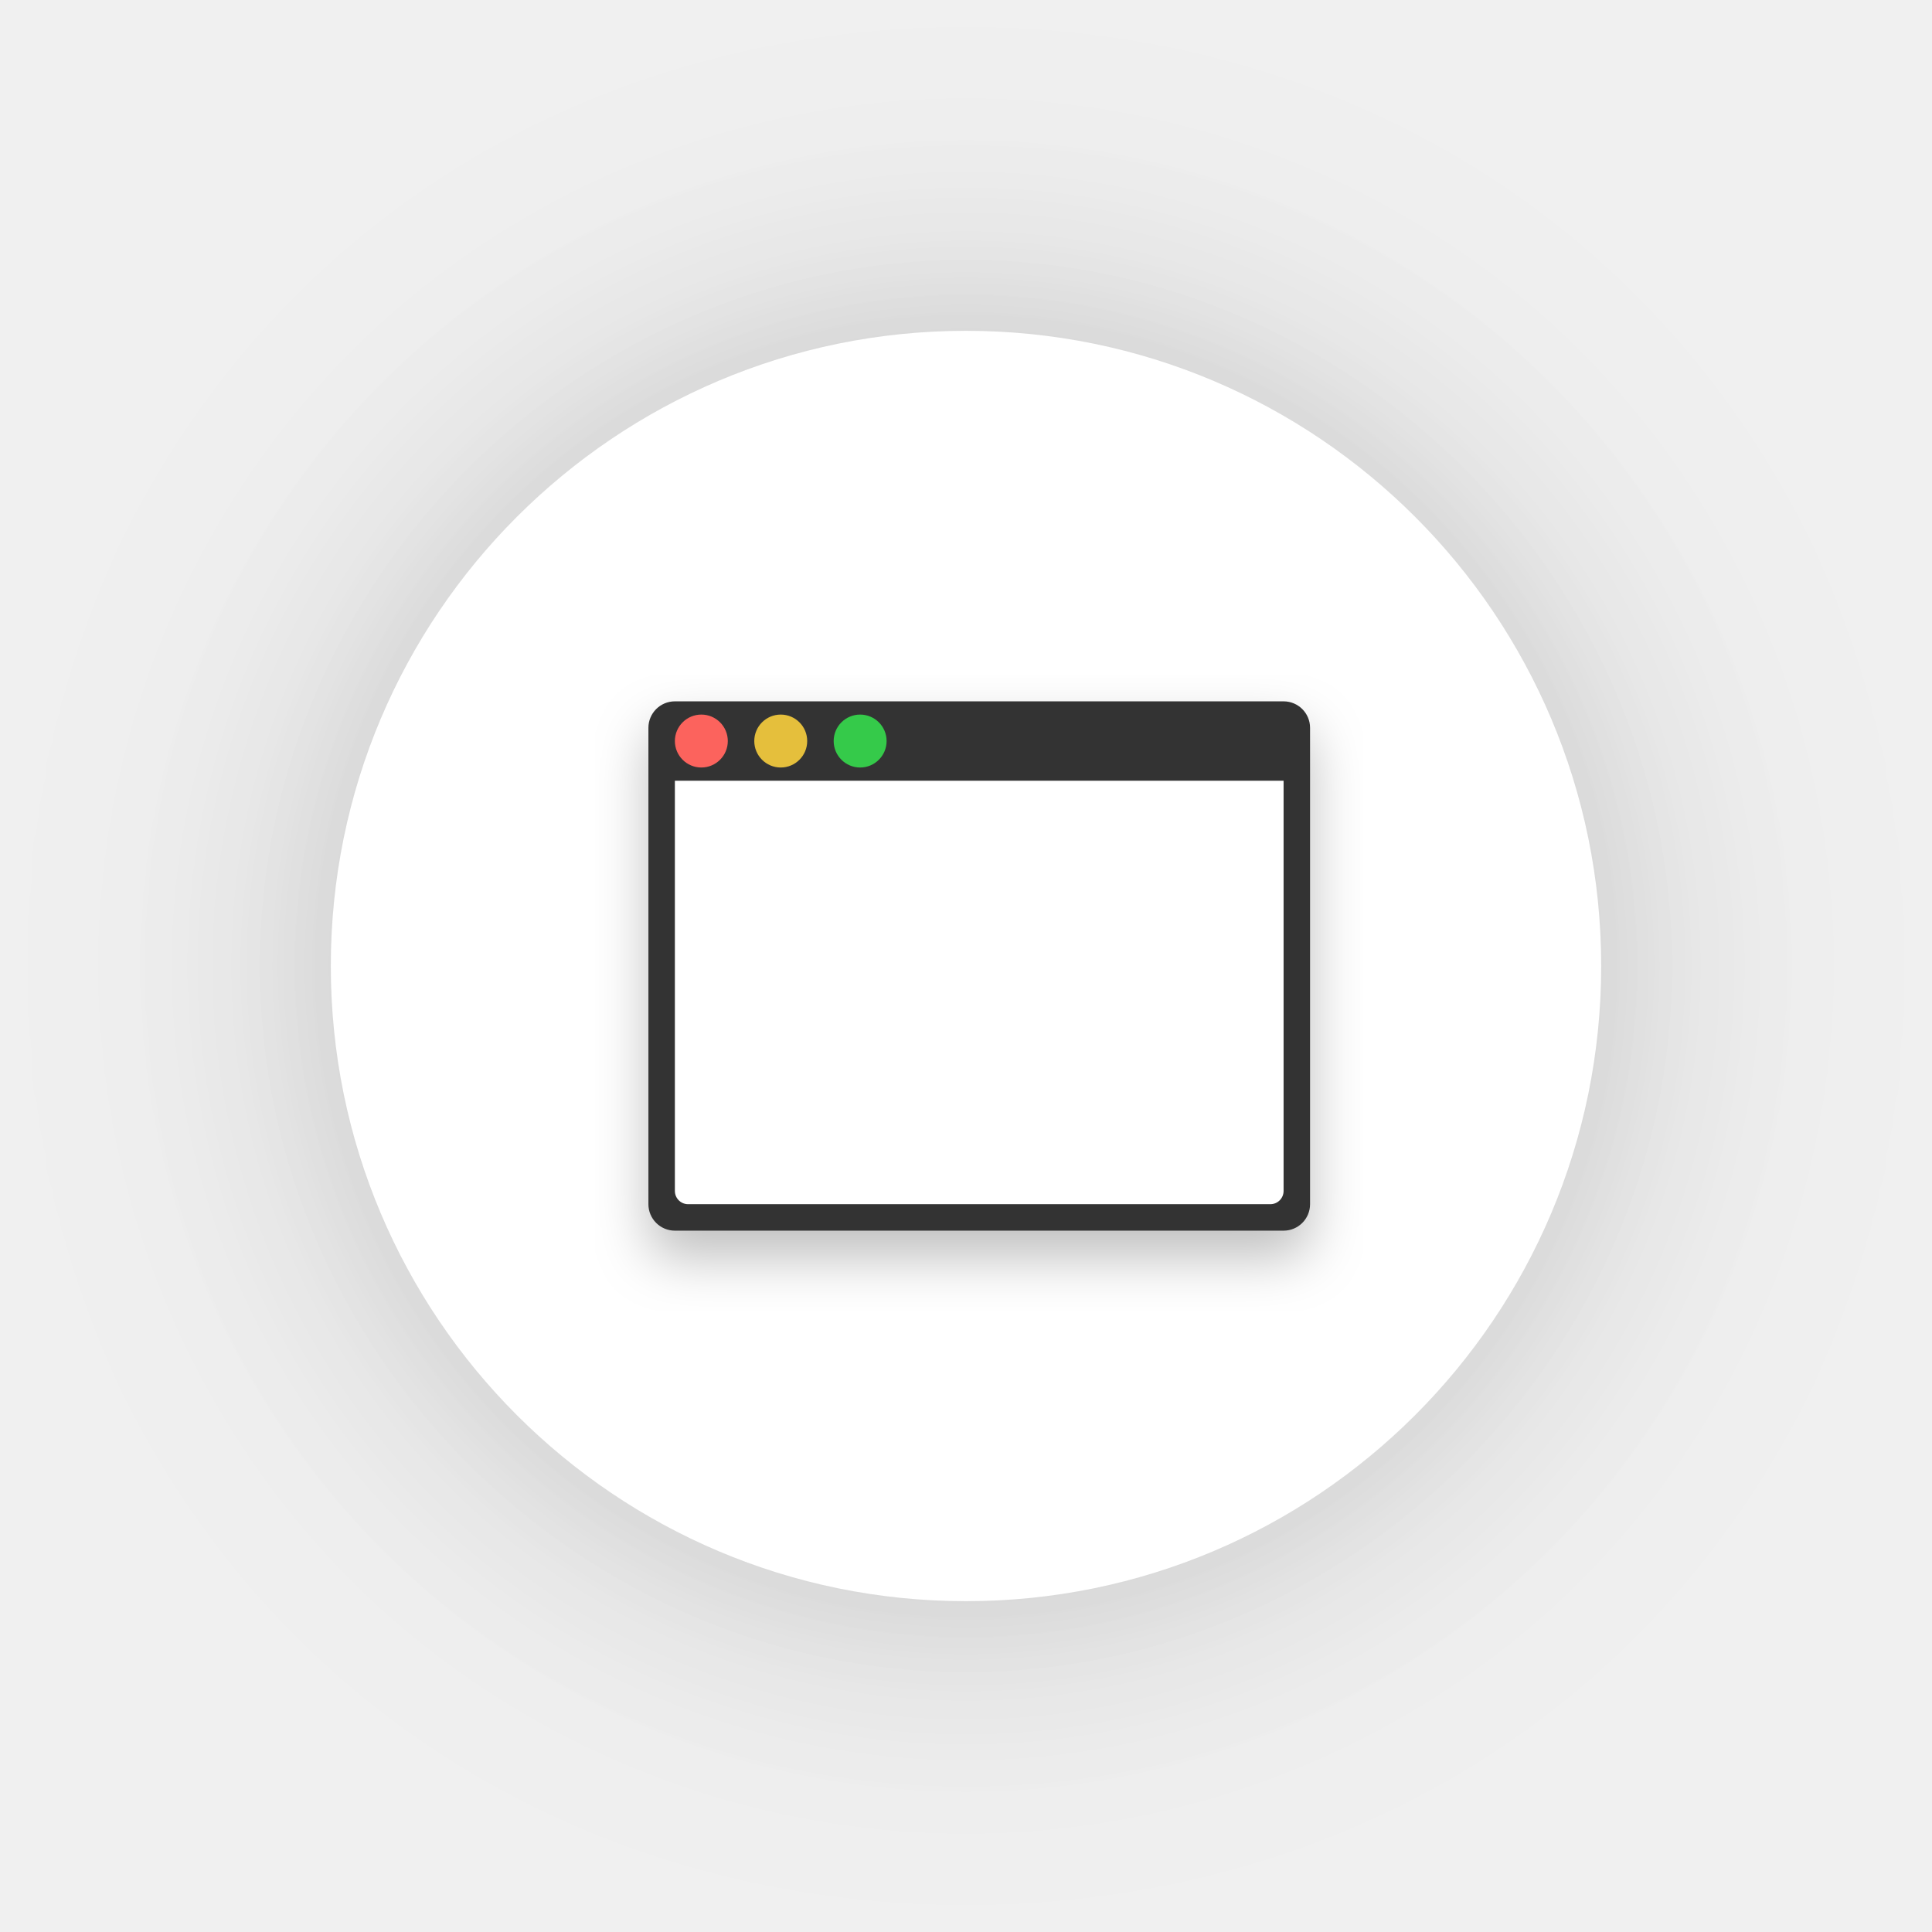
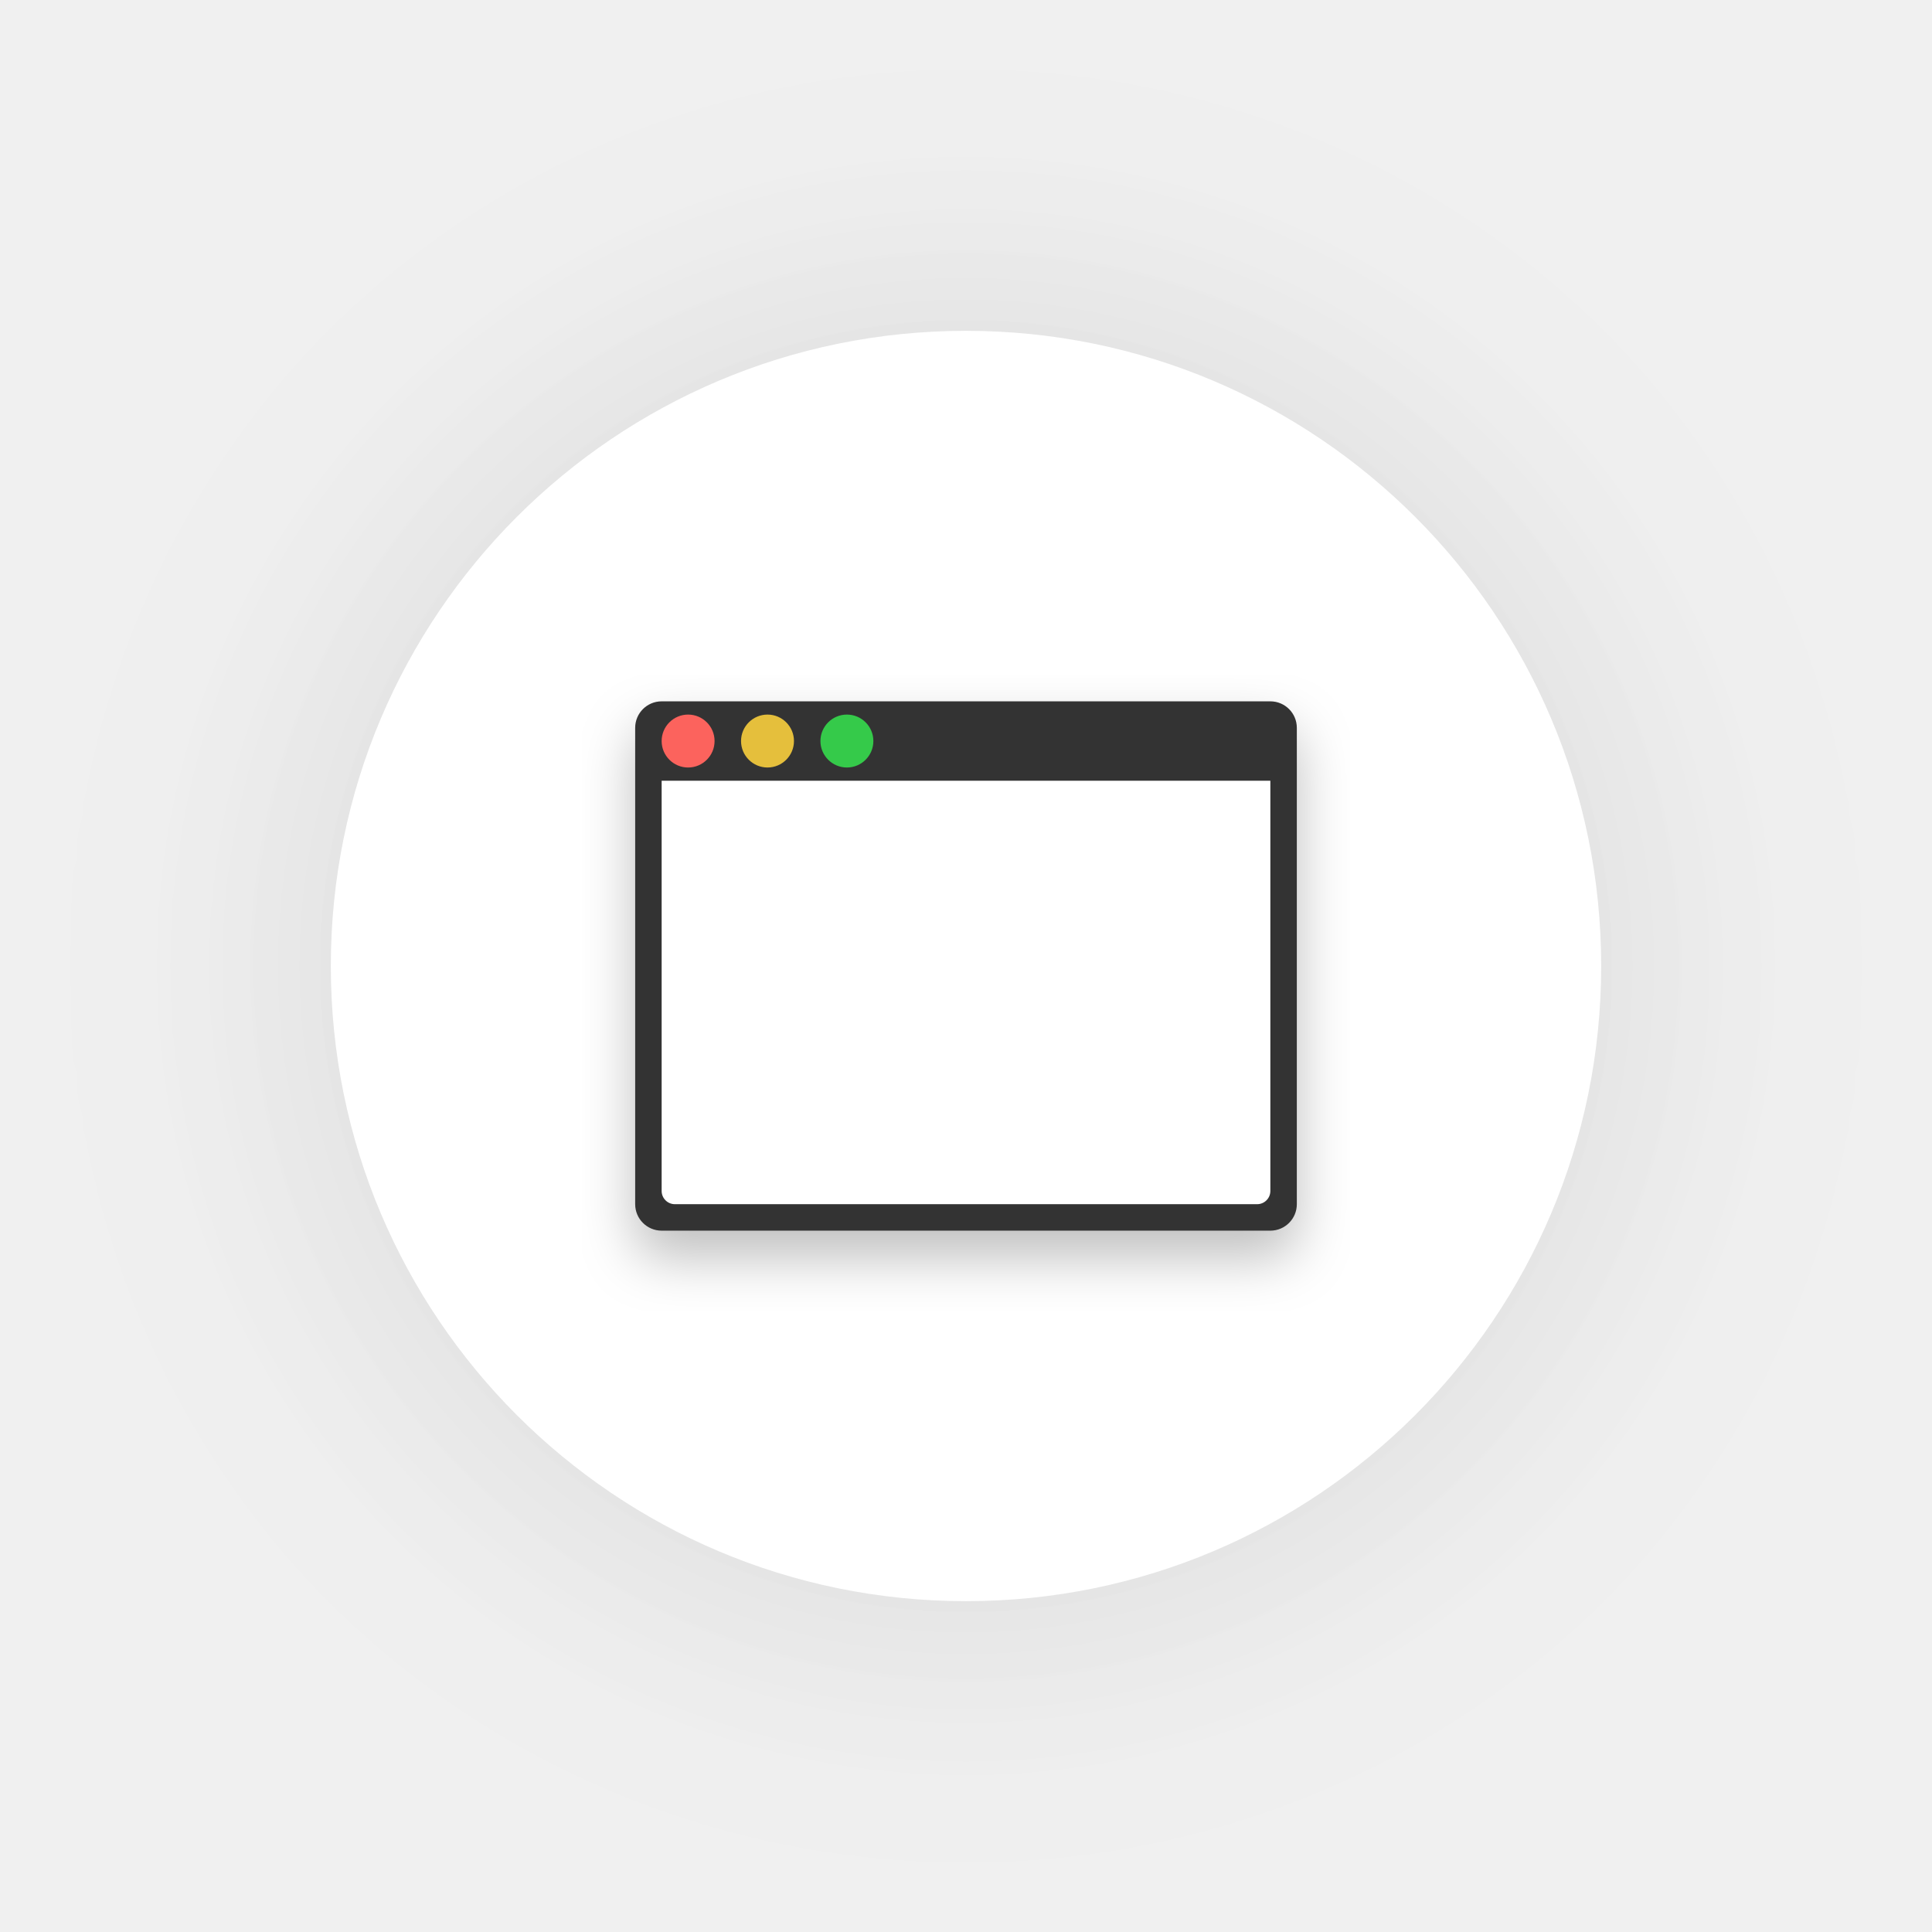
<svg xmlns="http://www.w3.org/2000/svg" width="146" height="146" viewBox="0 0 146 146" fill="none">
  <g filter="url(#filter0_dd)">
    <circle cx="73" cy="73" r="48" fill="white" />
  </g>
  <g filter="url(#filter1_d)">
-     <rect x="99" y="93" width="50" height="40" rx="2" transform="rotate(-180 99 93)" fill="#333333" />
-     <path d="M97 90C97 90.552 96.552 91 96 91L52 91C51.448 91 51 90.552 51 90L51 59L97 59L97 90Z" fill="white" />
-     <circle cx="53" cy="56" r="2" fill="#FC635D" />
-     <circle cx="59" cy="56" r="2" fill="#E5BF3C" />
-     <circle cx="65" cy="56" r="2" fill="#35CA4A" />
+     <rect x="98" y="93" width="50" height="40" rx="2" transform="rotate(-180 98 93)" fill="#333333" />
+     <path d="M96 90C96 90.552 95.552 91 95 91L51 91C50.448 91 50 90.552 50 90L50 59L96 59L96 90Z" fill="white" />
+     <circle cx="52" cy="56" r="2" fill="#FC635D" />
+     <circle cx="58" cy="56" r="2" fill="#E5BF3C" />
+     <circle cx="64" cy="56" r="2" fill="#35CA4A" />
  </g>
  <defs>
-     <filter id="filter0_dd" x="-9.15527e-05" y="0" width="146" height="146" filterUnits="userSpaceOnUse" color-interpolation-filters="sRGB">
+     <filter id="filter0_dd" x="0" y="0" width="146" height="146" filterUnits="userSpaceOnUse" color-interpolation-filters="sRGB">
      <feFlood flood-opacity="0" result="BackgroundImageFix" />
      <feColorMatrix in="SourceAlpha" type="matrix" values="0 0 0 0 0 0 0 0 0 0 0 0 0 0 0 0 0 0 127 0" />
      <feOffset />
      <feGaussianBlur stdDeviation="12.5" />
-       <feColorMatrix type="matrix" values="0 0 0 0 0 0 0 0 0 0 0 0 0 0 0 0 0 0 0.1 0" />
+       <feColorMatrix type="matrix" values="0 0 0 0 0 0 0 0 0 0 0 0 0 0 0 0 0 0 0.05 0" />
      <feBlend mode="normal" in2="BackgroundImageFix" result="effect1_dropShadow" />
      <feColorMatrix in="SourceAlpha" type="matrix" values="0 0 0 0 0 0 0 0 0 0 0 0 0 0 0 0 0 0 127 0" />
      <feOffset />
      <feGaussianBlur stdDeviation="7.5" />
-       <feColorMatrix type="matrix" values="0 0 0 0 0 0 0 0 0 0 0 0 0 0 0 0 0 0 0.1 0" />
+       <feColorMatrix type="matrix" values="0 0 0 0 0 0 0 0 0 0 0 0 0 0 0 0 0 0 0.05 0" />
      <feBlend mode="normal" in2="effect1_dropShadow" result="effect2_dropShadow" />
      <feBlend mode="normal" in="SourceGraphic" in2="effect2_dropShadow" result="shape" />
    </filter>
-     <filter id="filter1_d" x="45" y="51" width="58" height="48" filterUnits="userSpaceOnUse" color-interpolation-filters="sRGB">
+     <filter id="filter1_d" x="44" y="51" width="58" height="48" filterUnits="userSpaceOnUse" color-interpolation-filters="sRGB">
      <feFlood flood-opacity="0" result="BackgroundImageFix" />
      <feColorMatrix in="SourceAlpha" type="matrix" values="0 0 0 0 0 0 0 0 0 0 0 0 0 0 0 0 0 0 127 0" />
      <feOffset dy="2" />
      <feGaussianBlur stdDeviation="2" />
      <feColorMatrix type="matrix" values="0 0 0 0 0 0 0 0 0 0 0 0 0 0 0 0 0 0 0.25 0" />
      <feBlend mode="normal" in2="BackgroundImageFix" result="effect1_dropShadow" />
      <feBlend mode="normal" in="SourceGraphic" in2="effect1_dropShadow" result="shape" />
    </filter>
  </defs>
</svg>
